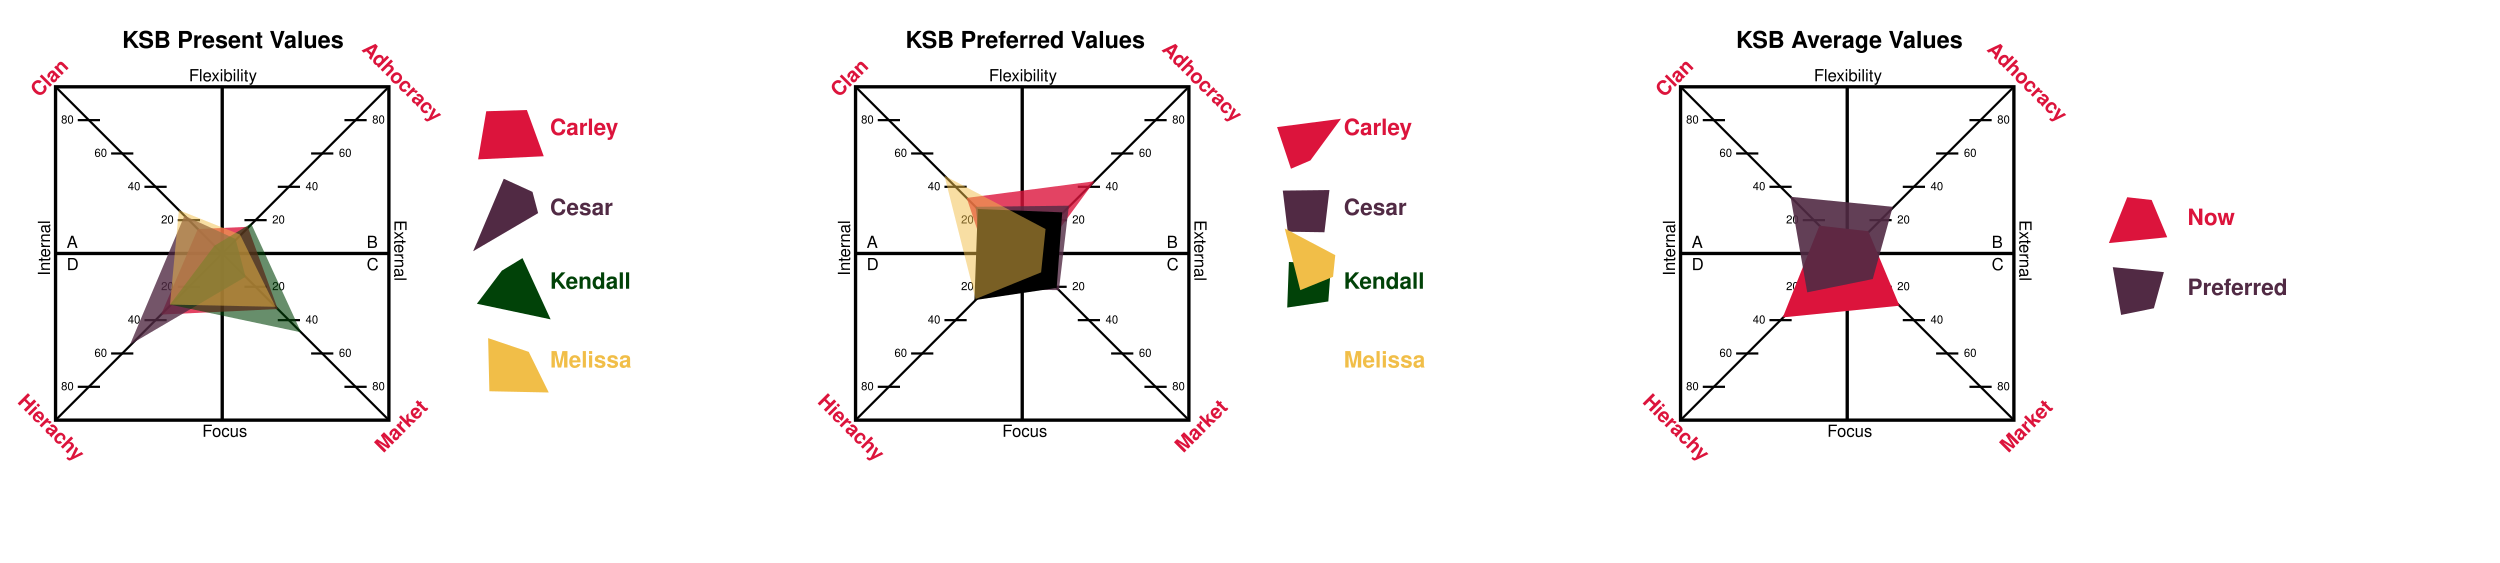
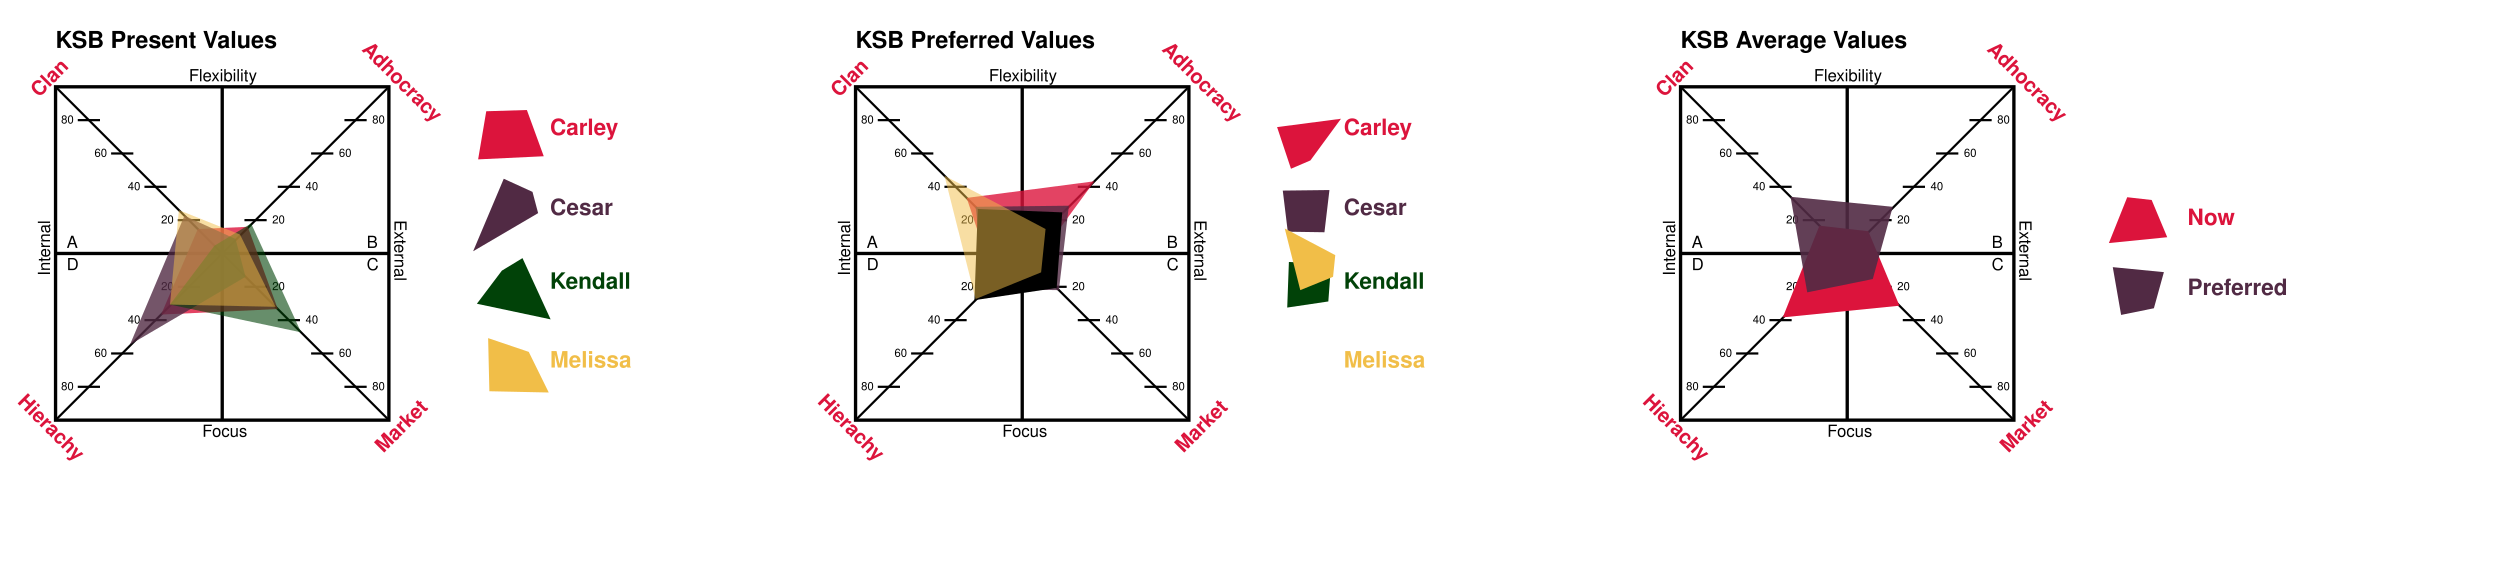
<svg xmlns="http://www.w3.org/2000/svg" id="font" height="450" width="2000">
  <style type="text/css">
  #font{
    font-family: Helvetica, sans-serif;
  }
  #outline{
  stroke-width:3;
  stroke: black;
  fill: none
  }
  #gridlines{
    stroke: black;
    stroke-width: 3;
  }
  #diags{
    stroke: black;
    stroke-width: 2;
  }
  #markers1{
    stroke: black;
    stroke-width: 2;
  }
  #markers2{
    stroke: black;
    stroke-width: 2;
  }
  #title {
  font-weight: bold;
  font-size: 1.75em;
  fill: black;
  }
  #markerlabel{
  font-size: 0.85em;
  fill: black;
  }
  #axislabel{
  font-size: 1.25em;
  fill: black;
  }
  #group{
  font-size: 1.5em;
  font-weight: bold;
  fill: crimson;
  }

#Carley {
fill: crimson;
opacity: .8
}

#Cesar {
fill: #512a44;
opacity: .8
}

#Kendall {
fill: #014208;
opacity: 0.6
}

#Melissa {
fill: #f1be48;
opacity: 0.5
}


#Carley_l{
fill: crimson;
}

#Cesar_l {
fill: #512a44;
opacity: 1
}

#Kendall_l {
fill: #014208;
opacity: 1
}

#Melissa_l {
fill: #f1be48;
opacity: 1
}

#legend{
font-weight: bold;
font-size: 1.5em;
}

#now{
fill: crimson;
opacity: 1
}

#preferred{
fill: #512a44;
opacity: .9
}

#now_l{
fill: crimson;
}

#preferred_l {
fill: #512a44;
opacity: 1
}

</style>
  <svg viewBox="0 0 450 450" width="400" x="0%" y="0%">
    <rect id="outline" width="300" height="300" x="50" y="50" />
    <g id="gridlines">
      <line x1="200" y1="50" x2="200" y2="350" />
      <line x1="50" y1="200" x2="350" y2="200" />
    </g>
    <g id="diags">
      <line x1="50" y1="50" x2="350" y2="350" />
      <line x1="350" y1="50" x2="50" y2="350" />
    </g>
    <g id="markers1">
      <line x1="220" y1="230" x2="240" y2="230" />
    </g>
    <use href="#markers1" x="30" y="30" />
    <use href="#markers1" x="60" y="60" />
    <use href="#markers1" x="90" y="90" />
    <use href="#markers1" x="-60" y="-60" />
    <use href="#markers1" x="-90" y="-90" />
    <use href="#markers1" x="-120" y="-120" />
    <use href="#markers1" x="-150" y="-150" />
    <g id="markers2">
      <line x1="160" y1="230" x2="180" y2="230" />
    </g>
    <use href="#markers2" x="-30" y="30" />
    <use href="#markers2" x="-60" y="60" />
    <use href="#markers2" x="-90" y="90" />
    <use href="#markers2" x="60" y="-60" />
    <use href="#markers2" x="90" y="-90" />
    <use href="#markers2" x="120" y="-120" />
    <use href="#markers2" x="150" y="-150" />
    <g id="markerlabel">
      <text x="245" y="233">20</text>
      <text x="275" y="263">40</text>
      <text x="305" y="293">60</text>
      <text x="335" y="323">80</text>
      <text x="245" y="173">20</text>
      <text x="275" y="143">40</text>
      <text x="305" y="113">60</text>
      <text x="335" y="83">80</text>
      <text x="145" y="233">20</text>
      <text x="115" y="263">40</text>
      <text x="85" y="293">60</text>
      <text x="55" y="323">80</text>
      <text x="145" y="173">20</text>
      <text x="115" y="143">40</text>
      <text x="85" y="113">60</text>
      <text x="55" y="83">80</text>
    </g>
-     <text id="title" x="110" y="15"> KSB Present Values </text>
+     <text id="title" x="50" y="15"> KSB Present Values </text>
    <g id="axislabel">
      <text x="170" y="45">Flexibility</text>
      <text x="182" y="365">Focus</text>
      <text x="45" y="220" transform="rotate(270, 45, 220)">Internal</text>
      <text x="355" y="170" transform="rotate(90, 355, 170)">External</text>
      <text x="60" y="195">A</text>
      <text x="60" y="215">D</text>
      <text x="330" y="195">B</text>
      <text x="330" y="215">C</text>
    </g>
    <g id="group">
      <text x="35" y="60" transform="rotate(315, 35, 60)">Clan</text>
      <text x="25" y="330" transform="rotate(45, 15, 320)">Hierachy</text>
      <text x="325" y="17" transform="rotate(45, 325, 17)">Adhocracy</text>
      <text x="345" y="380" transform="rotate(315, 345, 380)">Market</text>
    </g>
    <polygon id="Carley" points="178,178 145,255 250,250 223,176" />
    <polygon id="Cesar" points="166,166 212,187 221,221 117,282" />
    <polygon id="Kendall" points="193,193 226,173 271,271 153,246" />
    <polygon id="Melissa" points="161,161 216,183 248,248 153,246" />
  </svg>
  <polygon id="Carley_l" points="389,89 382.5,127.5 435,125 421.5,88" />
  <polygon id="Cesar_l" points="403,143 426,153.5 430.5,170.5 378.5,201" />
  <polygon id="Kendall_l" points="401.5,216.5 418,206.5 440.5,255.5 381.5,243" />
  <polygon id="Melissa_l" points="390.5,270.5 423,281.5 439,314 391.5,313" />
  <g id="legend">
    <text id="Carley_l" x="440" y="108">Carley</text>
    <text id="Cesar_l" x="440" y="172">Cesar</text>
    <text id="Kendall_l" x="440" y="231">Kendall</text>
    <text id="Melissa_l" x="440" y="294">Melissa</text>
  </g>
  <svg viewBox="0 0 450 450" width="400" x="32%" y="0%">
    <rect id="outline" width="300" height="300" x="50" y="50" />
    <g id="gridlines">
      <line x1="200" y1="50" x2="200" y2="350" />
      <line x1="50" y1="200" x2="350" y2="200" />
    </g>
    <g id="diags">
      <line x1="50" y1="50" x2="350" y2="350" />
      <line x1="350" y1="50" x2="50" y2="350" />
    </g>
    <g id="markers1">
      <line x1="220" y1="230" x2="240" y2="230" />
    </g>
    <use href="#markers1" x="30" y="30" />
    <use href="#markers1" x="60" y="60" />
    <use href="#markers1" x="90" y="90" />
    <use href="#markers1" x="-60" y="-60" />
    <use href="#markers1" x="-90" y="-90" />
    <use href="#markers1" x="-120" y="-120" />
    <use href="#markers1" x="-150" y="-150" />
    <g id="markers2">
      <line x1="160" y1="230" x2="180" y2="230" />
    </g>
    <use href="#markers2" x="-30" y="30" />
    <use href="#markers2" x="-60" y="60" />
    <use href="#markers2" x="-90" y="90" />
    <use href="#markers2" x="60" y="-60" />
    <use href="#markers2" x="90" y="-90" />
    <use href="#markers2" x="120" y="-120" />
    <use href="#markers2" x="150" y="-150" />
    <g id="markerlabel">
      <text x="245" y="233">20</text>
      <text x="275" y="263">40</text>
      <text x="305" y="293">60</text>
      <text x="335" y="323">80</text>
      <text x="245" y="173">20</text>
      <text x="275" y="143">40</text>
      <text x="305" y="113">60</text>
      <text x="335" y="83">80</text>
      <text x="145" y="233">20</text>
      <text x="115" y="263">40</text>
      <text x="85" y="293">60</text>
      <text x="55" y="323">80</text>
      <text x="145" y="173">20</text>
      <text x="115" y="143">40</text>
      <text x="85" y="113">60</text>
      <text x="55" y="83">80</text>
    </g>
-     <text id="title" x="95" y="15"> KSB Preferred Values </text>
+     <text id="title" x="50" y="15"> KSB Preferred Values </text>
    <g id="axislabel">
      <text x="170" y="45">Flexibility</text>
      <text x="182" y="365">Focus</text>
      <text x="45" y="220" transform="rotate(270, 45, 220)">Internal</text>
      <text x="355" y="170" transform="rotate(90, 355, 170)">External</text>
      <text x="60" y="195">A</text>
      <text x="60" y="215">D</text>
      <text x="330" y="195">B</text>
      <text x="330" y="215">C</text>
    </g>
    <g id="group">
      <text x="35" y="60" transform="rotate(315, 35, 60)">Clan</text>
      <text x="25" y="330" transform="rotate(45, 15, 320)">Hierachy</text>
      <text x="325" y="17" transform="rotate(45, 325, 17)">Adhocracy</text>
      <text x="345" y="380" transform="rotate(315, 345, 380)">Market</text>
    </g>
    <polygon id="Carley" points="150,150 175,225 210,210 265,135" />
    <polygon id="Cesar" points="158,158 167,232 233,233 242,157" />
    <polygon id="Kendal" points="160,160 157,242 231,231 236,163" />
    <polygon id="Melissa" points="130,130 158,241 217,217 221,178" />
  </svg>
  <svg viewBox="0 0 450 450" width="200" x="47.75%" y="-20%">
    <polygon id="Carley_l" points="150,150 175,225 210,210 265,135" />
  </svg>
  <svg viewBox="0 0 450 450" width="200" x="47.8%" y="-9.5%">
    <polygon id="Cesar_l" points="158,158 167,232 233,233 242,157" />
  </svg>
  <svg viewBox="0 0 450 450" width="200" x="48%" y="3%">
    <polygon id="Kendall_l" points="160,160 157,242 231,231 236,163" />
  </svg>
  <svg viewBox="0 0 450 450" width="200" x="48.5%" y="17.%">
    <polygon id="Melissa_l" points="130,130 158,241 217,217 221,178" />
  </svg>
  <g id="legend">
    <text id="Carley_l" x="1075" y="108">Carley</text>
    <text id="Cesar_l" x="1075" y="172">Cesar</text>
    <text id="Kendall_l" x="1075" y="231">Kendall</text>
    <text id="Melissa_l" x="1075" y="294">Melissa</text>
  </g>
  <svg viewBox="0 0 450 450" width="400" x="65%" y="0%">
    <rect id="outline" width="300" height="300" x="50" y="50" />
    <g id="gridlines">
      <line x1="200" y1="50" x2="200" y2="350" />
      <line x1="50" y1="200" x2="350" y2="200" />
    </g>
    <g id="diags">
      <line x1="50" y1="50" x2="350" y2="350" />
      <line x1="350" y1="50" x2="50" y2="350" />
    </g>
    <g id="markers1">
      <line x1="220" y1="230" x2="240" y2="230" />
    </g>
    <use href="#markers1" x="30" y="30" />
    <use href="#markers1" x="60" y="60" />
    <use href="#markers1" x="90" y="90" />
    <use href="#markers1" x="-60" y="-60" />
    <use href="#markers1" x="-90" y="-90" />
    <use href="#markers1" x="-120" y="-120" />
    <use href="#markers1" x="-150" y="-150" />
    <g id="markers2">
      <line x1="160" y1="230" x2="180" y2="230" />
    </g>
    <use href="#markers2" x="-30" y="30" />
    <use href="#markers2" x="-60" y="60" />
    <use href="#markers2" x="-90" y="90" />
    <use href="#markers2" x="60" y="-60" />
    <use href="#markers2" x="90" y="-90" />
    <use href="#markers2" x="120" y="-120" />
    <use href="#markers2" x="150" y="-150" />
    <g id="markerlabel">
      <text x="245" y="233">20</text>
      <text x="275" y="263">40</text>
      <text x="305" y="293">60</text>
      <text x="335" y="323">80</text>
      <text x="245" y="173">20</text>
      <text x="275" y="143">40</text>
      <text x="305" y="113">60</text>
      <text x="335" y="83">80</text>
      <text x="145" y="233">20</text>
      <text x="115" y="263">40</text>
      <text x="85" y="293">60</text>
      <text x="55" y="323">80</text>
      <text x="145" y="173">20</text>
      <text x="115" y="143">40</text>
      <text x="85" y="113">60</text>
      <text x="55" y="83">80</text>
    </g>
-     <text id="title" x="100" y="15"> KSB Average Values </text>
+     <text id="title" x="50" y="15"> KSB Average Values </text>
    <g id="axislabel">
      <text x="170" y="45">Flexibility</text>
      <text x="182" y="365">Focus</text>
      <text x="45" y="220" transform="rotate(270, 45, 220)">Internal</text>
      <text x="355" y="170" transform="rotate(90, 355, 170)">External</text>
      <text x="60" y="195">A</text>
      <text x="60" y="215">D</text>
      <text x="330" y="195">B</text>
      <text x="330" y="215">C</text>
    </g>
    <g id="group">
      <text x="35" y="60" transform="rotate(315, 35, 60)">Clan</text>
      <text x="25" y="330" transform="rotate(45, 15, 320)">Hierachy</text>
      <text x="325" y="17" transform="rotate(45, 325, 17)">Adhocracy</text>
      <text x="345" y="380" transform="rotate(315, 345, 380)">Market</text>
    </g>
    <polygon id="now" points="175,175 142,257.5 247,247 219,180" />
    <polygon id="preferred" points="149,149 164,235 223,223 241,158" />
  </svg>
  <svg viewBox="0 0 450 450" width="200" x="81.2%" y="-10%">
    <polygon id="now_l" points="175,175 142,257.5 247,247 219,180" />
  </svg>
  <svg viewBox="0 0 450 450" width="200" x="81.2%" y="05%">
    <polygon id="preferred_l" points="149,149 164,235 223,223 241,158" />
  </svg>
  <g id="legend">
    <text id="now_l" x="1750" y="180">Now</text>
    <text id="preferred_l" x="1750" y="236">Preferred</text>
  </g>
</svg>
